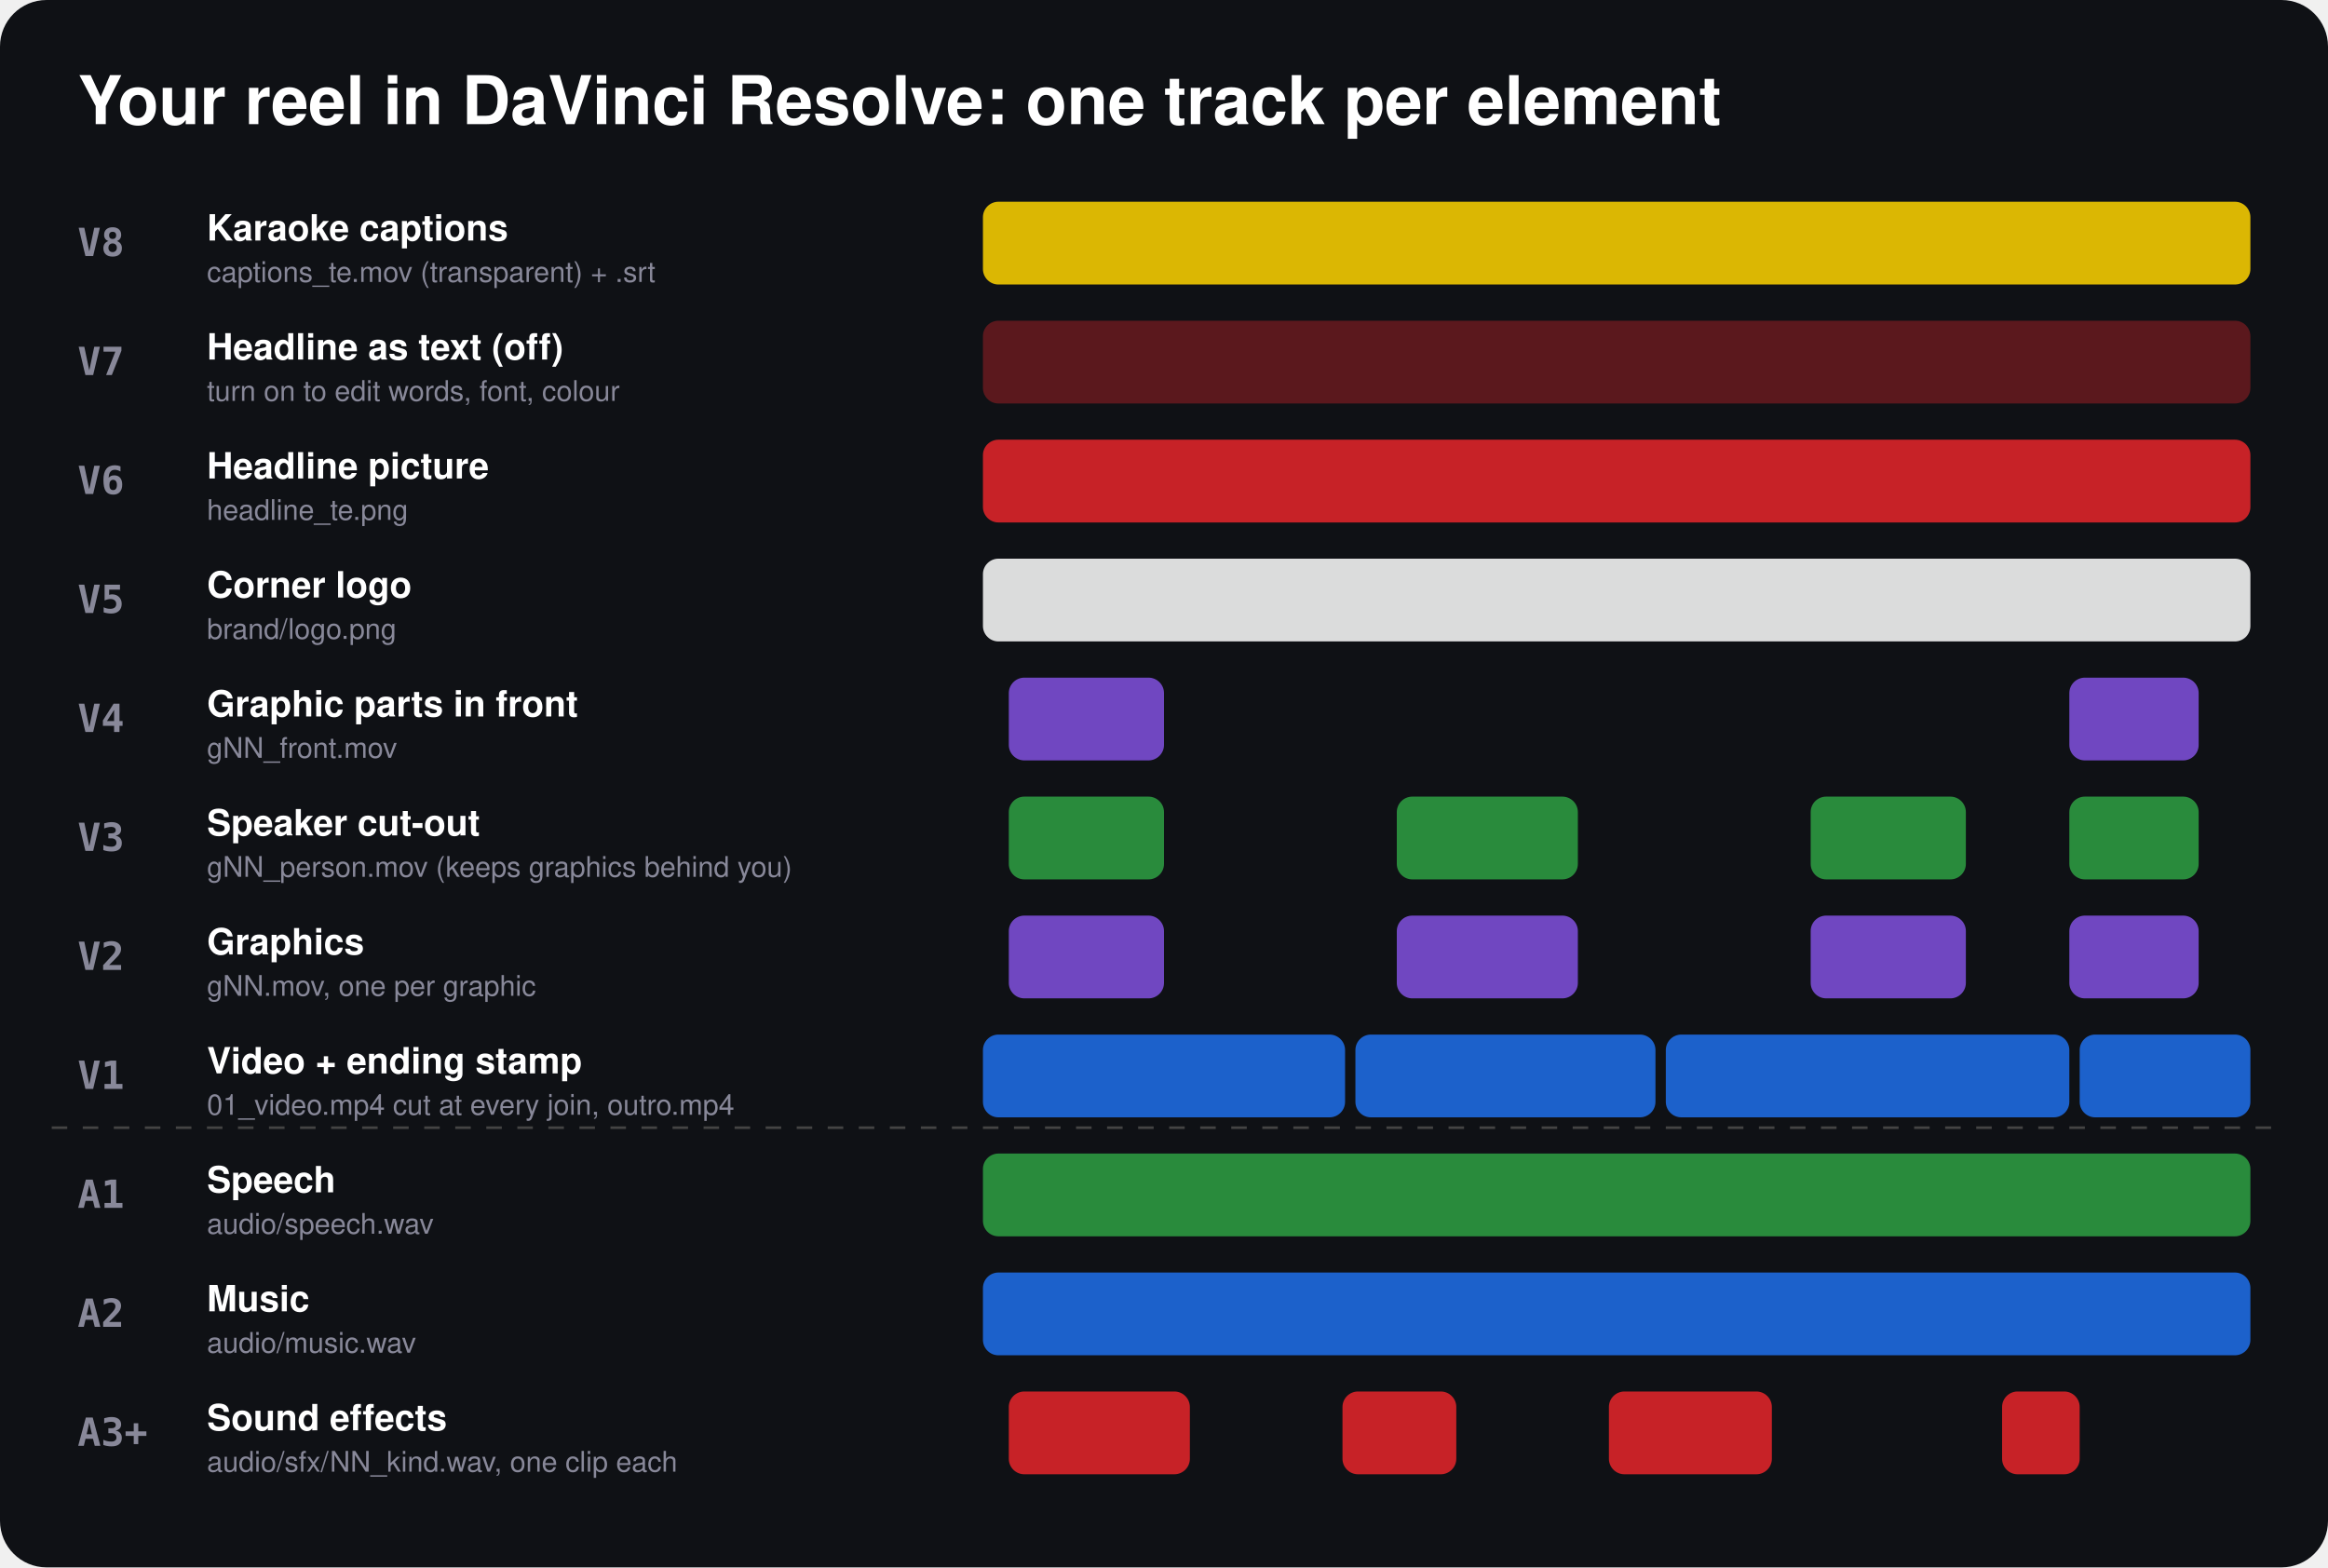
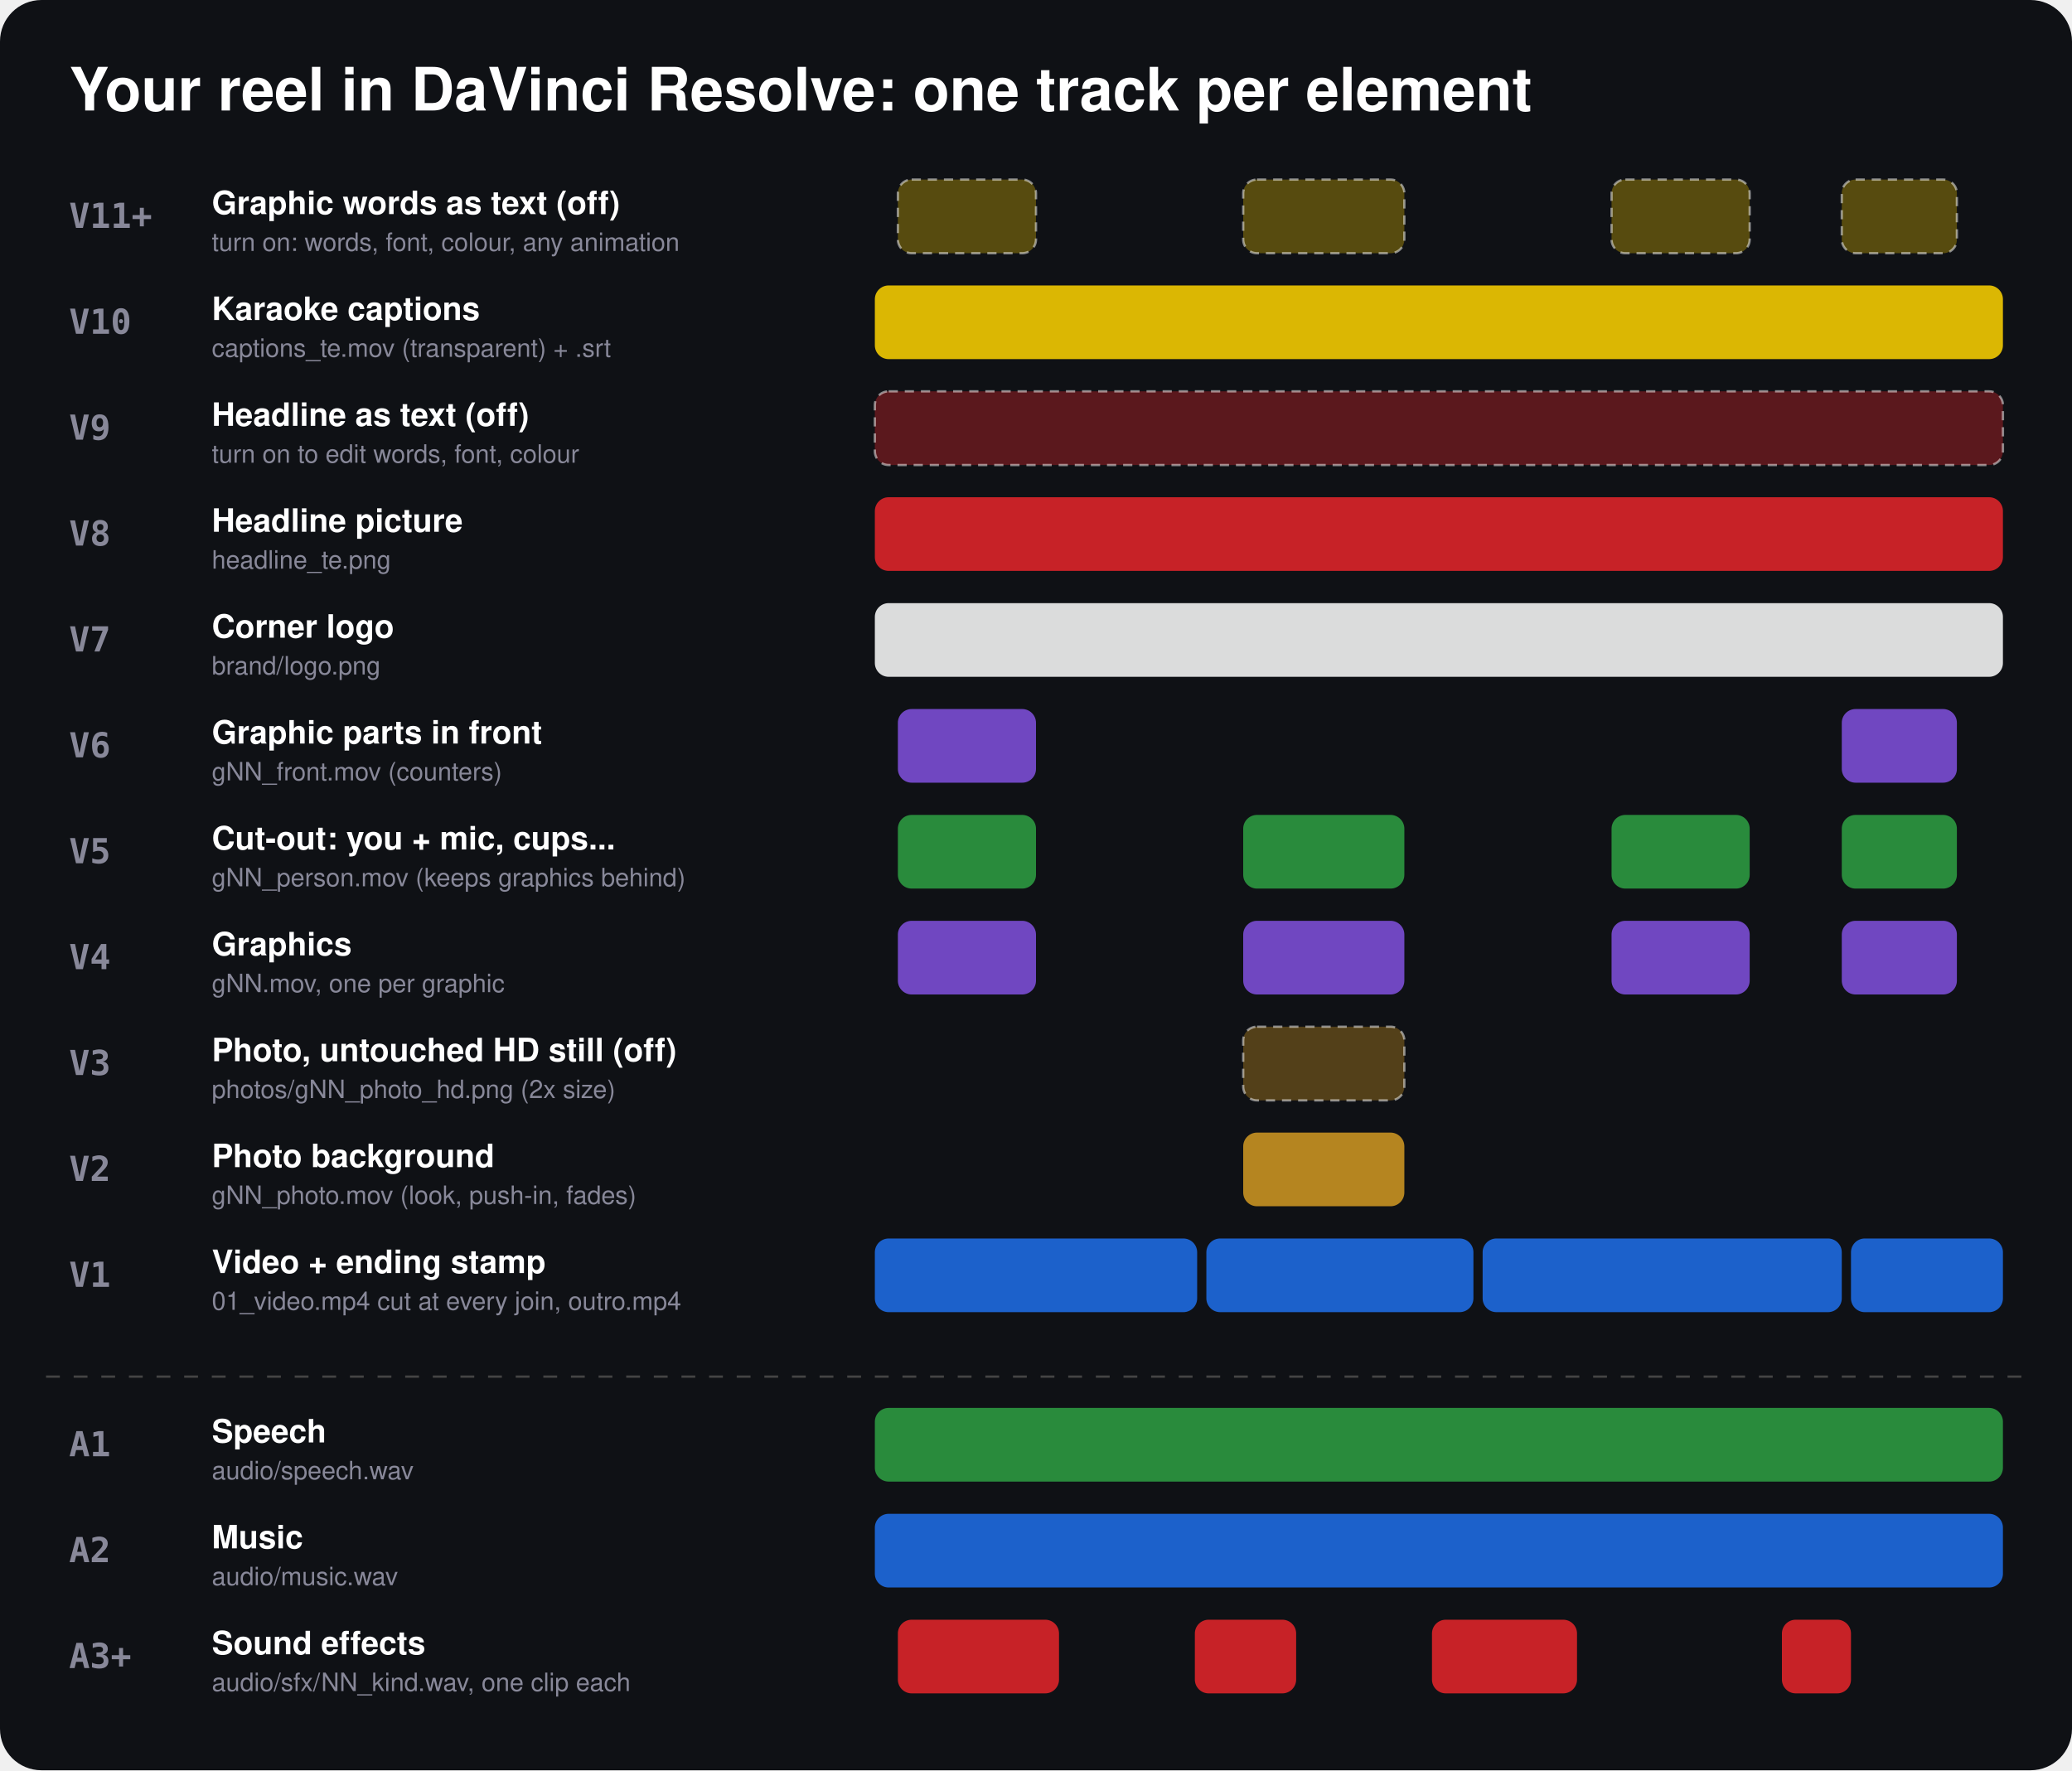
- <svg xmlns="http://www.w3.org/2000/svg" width="900" height="606" viewBox="0 0 900 606" font-family="Helvetica, Arial, sans-serif">
-   <rect width="900" height="606" rx="18" fill="#0F1115" />
+ <svg xmlns="http://www.w3.org/2000/svg" width="900" height="769" viewBox="0 0 900 769" font-family="Helvetica, Arial, sans-serif">
+   <rect width="900" height="769" rx="18" fill="#0F1115" />
  <text x="30" y="48" fill="#fff" font-size="26" font-weight="700">Your reel in DaVinci Resolve: one track per element</text>
-   <text x="30" y="99" fill="#889" font-size="15" font-weight="700" font-family="Menlo, monospace">V8</text>
-   <text x="80" y="93" fill="#fff" font-size="14" font-weight="700">Karaoke captions</text>
-   <text x="80" y="109" fill="#889" font-size="11">captions_te.mov (transparent) + .srt</text>
-   <rect x="380" y="78" width="490" height="32" rx="6" fill="#FFD400" fill-opacity="0.85" />
-   <text x="30" y="145" fill="#889" font-size="15" font-weight="700" font-family="Menlo, monospace">V7</text>
-   <text x="80" y="139" fill="#fff" font-size="14" font-weight="700">Headline as text (off)</text>
-   <text x="80" y="155" fill="#889" font-size="11">turn on to edit words, font, colour</text>
-   <rect x="380" y="124" width="490" height="32" rx="6" fill="#E8252B" fill-opacity="0.35" />
-   <text x="30" y="191" fill="#889" font-size="15" font-weight="700" font-family="Menlo, monospace">V6</text>
-   <text x="80" y="185" fill="#fff" font-size="14" font-weight="700">Headline picture</text>
-   <text x="80" y="201" fill="#889" font-size="11">headline_te.png</text>
-   <rect x="380" y="170" width="490" height="32" rx="6" fill="#E8252B" fill-opacity="0.85" />
-   <text x="30" y="237" fill="#889" font-size="15" font-weight="700" font-family="Menlo, monospace">V5</text>
-   <text x="80" y="231" fill="#fff" font-size="14" font-weight="700">Corner logo</text>
-   <text x="80" y="247" fill="#889" font-size="11">brand/logo.png</text>
-   <rect x="380" y="216" width="490" height="32" rx="6" fill="#FFFFFF" fill-opacity="0.85" />
-   <text x="30" y="283" fill="#889" font-size="15" font-weight="700" font-family="Menlo, monospace">V4</text>
-   <text x="80" y="277" fill="#fff" font-size="14" font-weight="700">Graphic parts in front</text>
-   <text x="80" y="293" fill="#889" font-size="11">gNN_front.mov</text>
-   <text x="30" y="329" fill="#889" font-size="15" font-weight="700" font-family="Menlo, monospace">V3</text>
-   <text x="80" y="323" fill="#fff" font-size="14" font-weight="700">Speaker cut-out</text>
-   <text x="80" y="339" fill="#889" font-size="11">gNN_person.mov (keeps graphics behind you)</text>
-   <text x="30" y="375" fill="#889" font-size="15" font-weight="700" font-family="Menlo, monospace">V2</text>
-   <text x="80" y="369" fill="#fff" font-size="14" font-weight="700">Graphics</text>
-   <text x="80" y="385" fill="#889" font-size="11">gNN.mov, one per graphic</text>
-   <text x="30" y="421" fill="#889" font-size="15" font-weight="700" font-family="Menlo, monospace">V1</text>
-   <text x="80" y="415" fill="#fff" font-size="14" font-weight="700">Video + ending stamp</text>
-   <text x="80" y="431" fill="#889" font-size="11">01_video.mp4 cut at every join, outro.mp4</text>
-   <rect x="380" y="400" width="140" height="32" rx="6" fill="#1F6FEB" fill-opacity="0.85" />
-   <rect x="524" y="400" width="116" height="32" rx="6" fill="#1F6FEB" fill-opacity="0.85" />
-   <rect x="644" y="400" width="156" height="32" rx="6" fill="#1F6FEB" fill-opacity="0.85" />
-   <rect x="804" y="400" width="66" height="32" rx="6" fill="#1F6FEB" fill-opacity="0.85" />
-   <line x1="20" y1="436" x2="880" y2="436" stroke="#444" stroke-dasharray="6 6" />
-   <text x="30" y="467" fill="#889" font-size="15" font-weight="700" font-family="Menlo, monospace">A1</text>
-   <text x="80" y="461" fill="#fff" font-size="14" font-weight="700">Speech</text>
-   <text x="80" y="477" fill="#889" font-size="11">audio/speech.wav</text>
-   <rect x="380" y="446" width="490" height="32" rx="6" fill="#2EA043" fill-opacity="0.85" />
-   <text x="30" y="513" fill="#889" font-size="15" font-weight="700" font-family="Menlo, monospace">A2</text>
-   <text x="80" y="507" fill="#fff" font-size="14" font-weight="700">Music</text>
-   <text x="80" y="523" fill="#889" font-size="11">audio/music.wav</text>
-   <rect x="380" y="492" width="490" height="32" rx="6" fill="#1F6FEB" fill-opacity="0.85" />
-   <text x="30" y="559" fill="#889" font-size="15" font-weight="700" font-family="Menlo, monospace">A3+</text>
-   <text x="80" y="553" fill="#fff" font-size="14" font-weight="700">Sound effects</text>
-   <text x="80" y="569" fill="#889" font-size="11">audio/sfx/NN_kind.wav, one clip each</text>
-   <rect x="390" y="538" width="70" height="32" rx="6" fill="#E8252B" fill-opacity="0.85" />
-   <rect x="519" y="538" width="44" height="32" rx="6" fill="#E8252B" fill-opacity="0.85" />
-   <rect x="622" y="538" width="63" height="32" rx="6" fill="#E8252B" fill-opacity="0.85" />
-   <rect x="774" y="538" width="30" height="32" rx="6" fill="#E8252B" fill-opacity="0.85" />
-   <rect x="390" y="354" width="60" height="32" rx="6" fill="#8250DF" fill-opacity="0.85" />
-   <rect x="540" y="354" width="70" height="32" rx="6" fill="#8250DF" fill-opacity="0.85" />
-   <rect x="700" y="354" width="60" height="32" rx="6" fill="#8250DF" fill-opacity="0.85" />
-   <rect x="800" y="354" width="50" height="32" rx="6" fill="#8250DF" fill-opacity="0.85" />
-   <rect x="390" y="308" width="60" height="32" rx="6" fill="#2EA043" fill-opacity="0.85" />
-   <rect x="540" y="308" width="70" height="32" rx="6" fill="#2EA043" fill-opacity="0.85" />
-   <rect x="700" y="308" width="60" height="32" rx="6" fill="#2EA043" fill-opacity="0.85" />
-   <rect x="800" y="308" width="50" height="32" rx="6" fill="#2EA043" fill-opacity="0.85" />
-   <rect x="390" y="262" width="60" height="32" rx="6" fill="#8250DF" fill-opacity="0.85" />
-   <rect x="800" y="262" width="50" height="32" rx="6" fill="#8250DF" fill-opacity="0.85" />
+   <text x="30" y="99" fill="#889" font-size="15" font-weight="700" font-family="Menlo, monospace">V11+</text>
+   <text x="92" y="93" fill="#fff" font-size="14" font-weight="700">Graphic words as text (off)</text>
+   <text x="92" y="109" fill="#889" font-size="11">turn on: words, font, colour, any animation</text>
+   <rect x="390" y="78" width="60" height="32" rx="6" fill="#FFD400" fill-opacity="0.3" stroke="#fff" stroke-opacity="0.5" stroke-dasharray="4 3" />
+   <rect x="540" y="78" width="70" height="32" rx="6" fill="#FFD400" fill-opacity="0.3" stroke="#fff" stroke-opacity="0.5" stroke-dasharray="4 3" />
+   <rect x="700" y="78" width="60" height="32" rx="6" fill="#FFD400" fill-opacity="0.3" stroke="#fff" stroke-opacity="0.5" stroke-dasharray="4 3" />
+   <rect x="800" y="78" width="50" height="32" rx="6" fill="#FFD400" fill-opacity="0.3" stroke="#fff" stroke-opacity="0.5" stroke-dasharray="4 3" />
+   <text x="30" y="145" fill="#889" font-size="15" font-weight="700" font-family="Menlo, monospace">V10</text>
+   <text x="92" y="139" fill="#fff" font-size="14" font-weight="700">Karaoke captions</text>
+   <text x="92" y="155" fill="#889" font-size="11">captions_te.mov (transparent) + .srt</text>
+   <rect x="380" y="124" width="490" height="32" rx="6" fill="#FFD400" fill-opacity="0.85" />
+   <text x="30" y="191" fill="#889" font-size="15" font-weight="700" font-family="Menlo, monospace">V9</text>
+   <text x="92" y="185" fill="#fff" font-size="14" font-weight="700">Headline as text (off)</text>
+   <text x="92" y="201" fill="#889" font-size="11">turn on to edit words, font, colour</text>
+   <rect x="380" y="170" width="490" height="32" rx="6" fill="#E8252B" fill-opacity="0.35" stroke="#fff" stroke-opacity="0.5" stroke-dasharray="4 3" />
+   <text x="30" y="237" fill="#889" font-size="15" font-weight="700" font-family="Menlo, monospace">V8</text>
+   <text x="92" y="231" fill="#fff" font-size="14" font-weight="700">Headline picture</text>
+   <text x="92" y="247" fill="#889" font-size="11">headline_te.png</text>
+   <rect x="380" y="216" width="490" height="32" rx="6" fill="#E8252B" fill-opacity="0.85" />
+   <text x="30" y="283" fill="#889" font-size="15" font-weight="700" font-family="Menlo, monospace">V7</text>
+   <text x="92" y="277" fill="#fff" font-size="14" font-weight="700">Corner logo</text>
+   <text x="92" y="293" fill="#889" font-size="11">brand/logo.png</text>
+   <rect x="380" y="262" width="490" height="32" rx="6" fill="#FFFFFF" fill-opacity="0.85" />
+   <text x="30" y="329" fill="#889" font-size="15" font-weight="700" font-family="Menlo, monospace">V6</text>
+   <text x="92" y="323" fill="#fff" font-size="14" font-weight="700">Graphic parts in front</text>
+   <text x="92" y="339" fill="#889" font-size="11">gNN_front.mov (counters)</text>
+   <rect x="390" y="308" width="60" height="32" rx="6" fill="#8250DF" fill-opacity="0.85" />
+   <rect x="800" y="308" width="50" height="32" rx="6" fill="#8250DF" fill-opacity="0.85" />
+   <text x="30" y="375" fill="#889" font-size="15" font-weight="700" font-family="Menlo, monospace">V5</text>
+   <text x="92" y="369" fill="#fff" font-size="14" font-weight="700">Cut-out: you + mic, cups...</text>
+   <text x="92" y="385" fill="#889" font-size="11">gNN_person.mov (keeps graphics behind)</text>
+   <rect x="390" y="354" width="60" height="32" rx="6" fill="#2EA043" fill-opacity="0.85" />
+   <rect x="540" y="354" width="70" height="32" rx="6" fill="#2EA043" fill-opacity="0.85" />
+   <rect x="700" y="354" width="60" height="32" rx="6" fill="#2EA043" fill-opacity="0.85" />
+   <rect x="800" y="354" width="50" height="32" rx="6" fill="#2EA043" fill-opacity="0.85" />
+   <text x="30" y="421" fill="#889" font-size="15" font-weight="700" font-family="Menlo, monospace">V4</text>
+   <text x="92" y="415" fill="#fff" font-size="14" font-weight="700">Graphics</text>
+   <text x="92" y="431" fill="#889" font-size="11">gNN.mov, one per graphic</text>
+   <rect x="390" y="400" width="60" height="32" rx="6" fill="#8250DF" fill-opacity="0.85" />
+   <rect x="540" y="400" width="70" height="32" rx="6" fill="#8250DF" fill-opacity="0.85" />
+   <rect x="700" y="400" width="60" height="32" rx="6" fill="#8250DF" fill-opacity="0.85" />
+   <rect x="800" y="400" width="50" height="32" rx="6" fill="#8250DF" fill-opacity="0.85" />
+   <text x="30" y="467" fill="#889" font-size="15" font-weight="700" font-family="Menlo, monospace">V3</text>
+   <text x="92" y="461" fill="#fff" font-size="14" font-weight="700">Photo, untouched HD still (off)</text>
+   <text x="92" y="477" fill="#889" font-size="11">photos/gNN_photo_hd.png (2x size)</text>
+   <rect x="540" y="446" width="70" height="32" rx="6" fill="#D29922" fill-opacity="0.35" stroke="#fff" stroke-opacity="0.5" stroke-dasharray="4 3" />
+   <text x="30" y="513" fill="#889" font-size="15" font-weight="700" font-family="Menlo, monospace">V2</text>
+   <text x="92" y="507" fill="#fff" font-size="14" font-weight="700">Photo background</text>
+   <text x="92" y="523" fill="#889" font-size="11">gNN_photo.mov (look, push-in, fades)</text>
+   <rect x="540" y="492" width="70" height="32" rx="6" fill="#D29922" fill-opacity="0.85" />
+   <text x="30" y="559" fill="#889" font-size="15" font-weight="700" font-family="Menlo, monospace">V1</text>
+   <text x="92" y="553" fill="#fff" font-size="14" font-weight="700">Video + ending stamp</text>
+   <text x="92" y="569" fill="#889" font-size="11">01_video.mp4 cut at every join, outro.mp4</text>
+   <rect x="380" y="538" width="140" height="32" rx="6" fill="#1F6FEB" fill-opacity="0.85" />
+   <rect x="524" y="538" width="116" height="32" rx="6" fill="#1F6FEB" fill-opacity="0.85" />
+   <rect x="644" y="538" width="156" height="32" rx="6" fill="#1F6FEB" fill-opacity="0.85" />
+   <rect x="804" y="538" width="66" height="32" rx="6" fill="#1F6FEB" fill-opacity="0.85" />
+   <line x1="20" y1="598" x2="880" y2="598" stroke="#444" stroke-dasharray="6 6" />
+   <text x="30" y="632.6" fill="#889" font-size="15" font-weight="700" font-family="Menlo, monospace">A1</text>
+   <text x="92" y="626.6" fill="#fff" font-size="14" font-weight="700">Speech</text>
+   <text x="92" y="642.6" fill="#889" font-size="11">audio/speech.wav</text>
+   <rect x="380" y="611.6" width="490" height="32" rx="6" fill="#2EA043" fill-opacity="0.85" />
+   <text x="30" y="678.6" fill="#889" font-size="15" font-weight="700" font-family="Menlo, monospace">A2</text>
+   <text x="92" y="672.6" fill="#fff" font-size="14" font-weight="700">Music</text>
+   <text x="92" y="688.6" fill="#889" font-size="11">audio/music.wav</text>
+   <rect x="380" y="657.6" width="490" height="32" rx="6" fill="#1F6FEB" fill-opacity="0.85" />
+   <text x="30" y="724.6" fill="#889" font-size="15" font-weight="700" font-family="Menlo, monospace">A3+</text>
+   <text x="92" y="718.6" fill="#fff" font-size="14" font-weight="700">Sound effects</text>
+   <text x="92" y="734.6" fill="#889" font-size="11">audio/sfx/NN_kind.wav, one clip each</text>
+   <rect x="390" y="703.6" width="70" height="32" rx="6" fill="#E8252B" fill-opacity="0.85" />
+   <rect x="519" y="703.6" width="44" height="32" rx="6" fill="#E8252B" fill-opacity="0.85" />
+   <rect x="622" y="703.6" width="63" height="32" rx="6" fill="#E8252B" fill-opacity="0.85" />
+   <rect x="774" y="703.6" width="30" height="32" rx="6" fill="#E8252B" fill-opacity="0.85" />
</svg>
